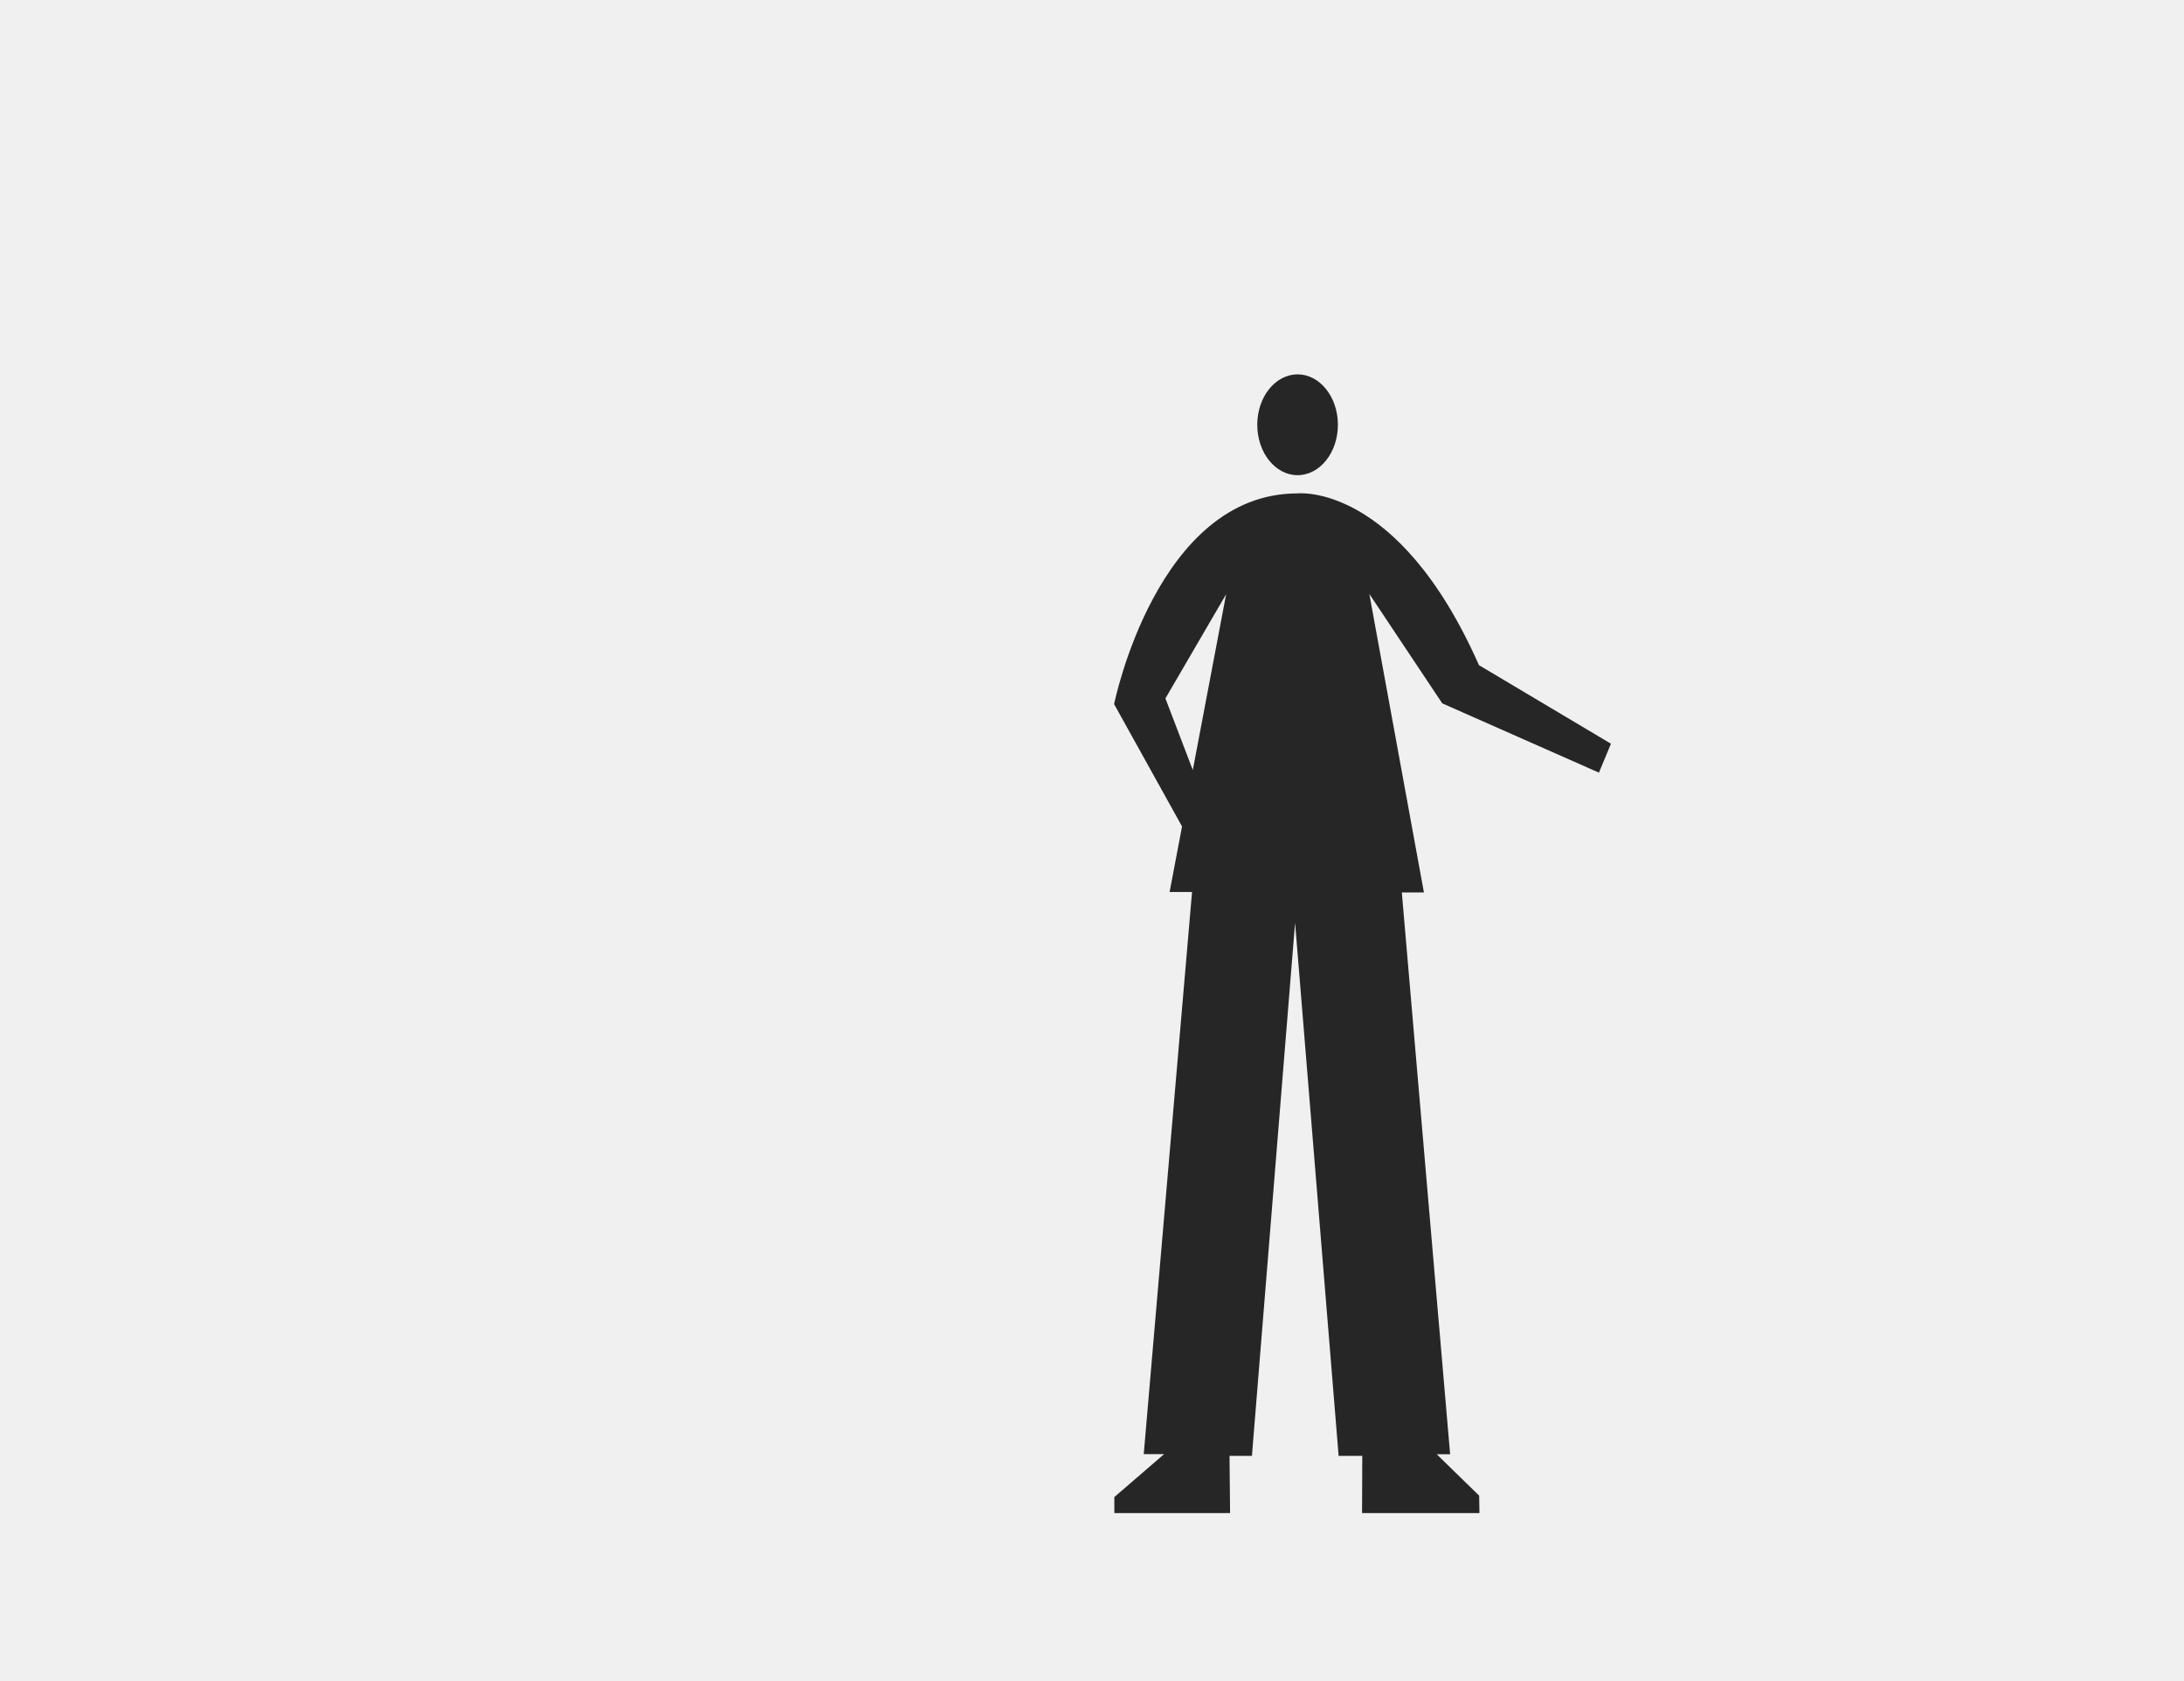
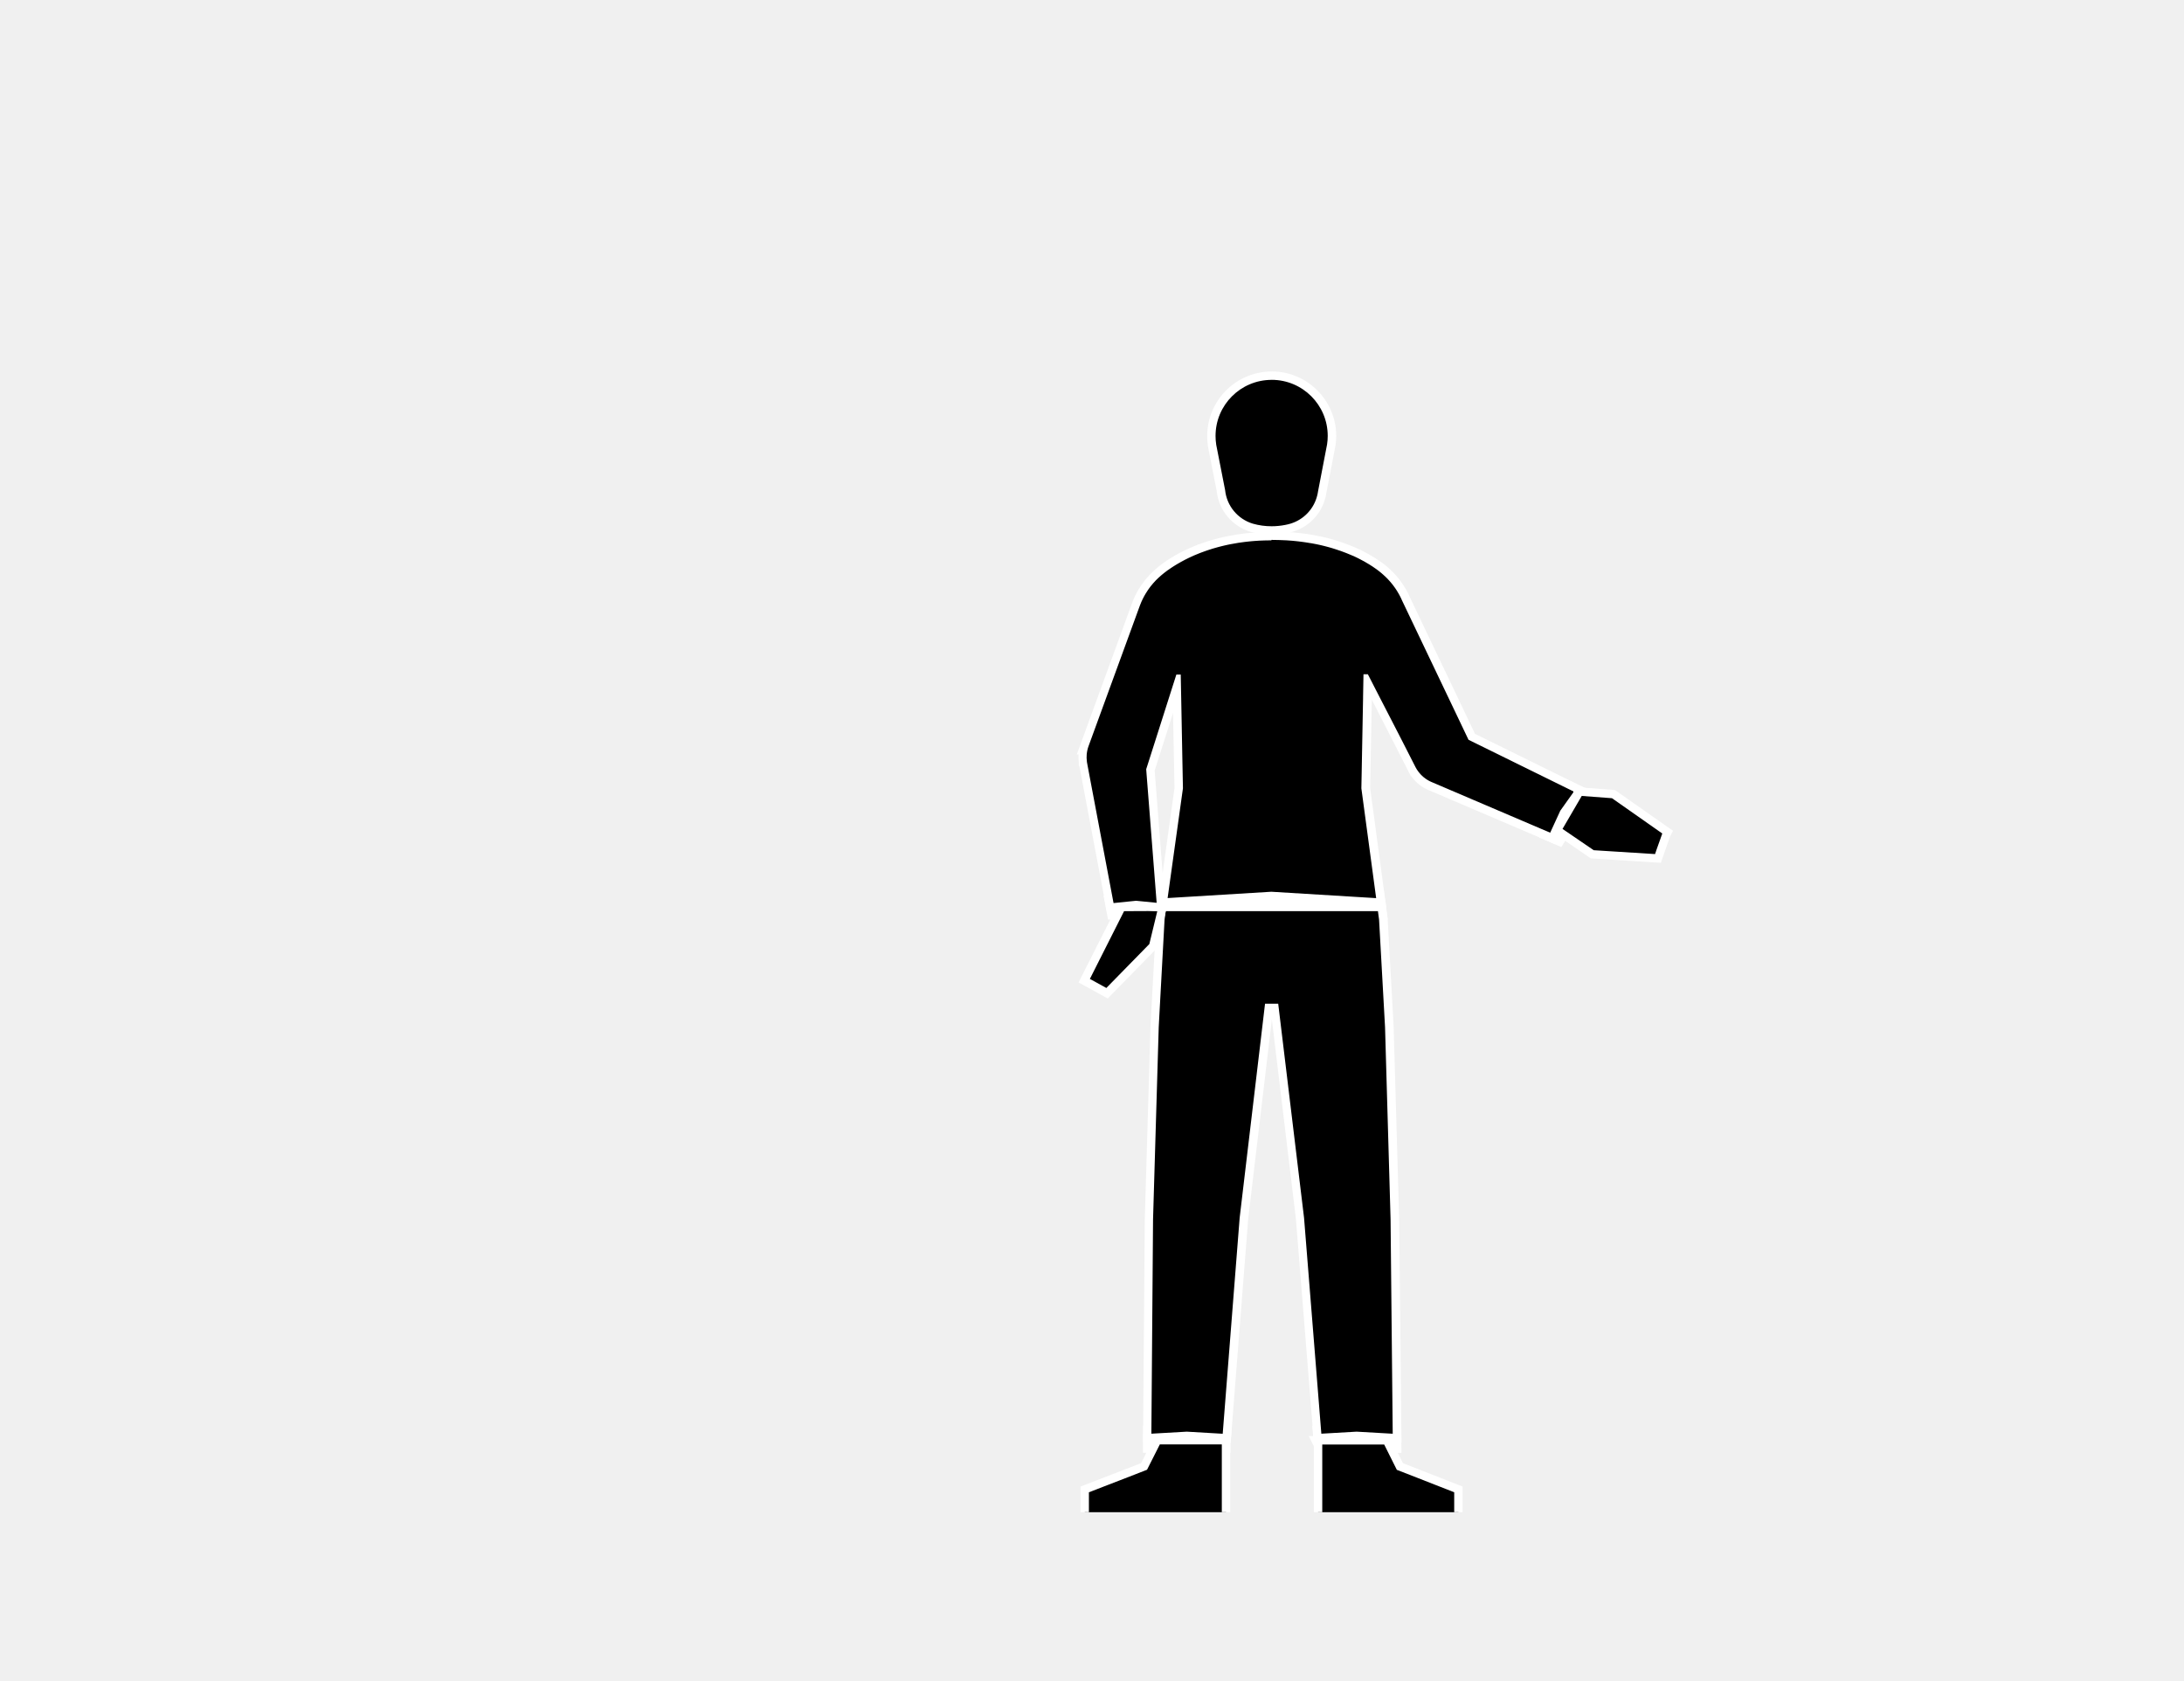
- <svg xmlns="http://www.w3.org/2000/svg" id="Capa_1" data-name="Capa 1" viewBox="0 0 1300 1000">
+ <svg xmlns="http://www.w3.org/2000/svg" id="Capa_3" data-name="Capa 3" viewBox="0 0 1300 1000">
  <defs>
-     <style>.cls-1{fill:#262626;}</style>
+     <style>.cls-1{fill:#fff;}</style>
  </defs>
-   <path class="cls-1" d="M951.75,459.85l7.15-17.21-78.57-46.76C832.06,286.77,772.28,293.66,772.28,293.66c-83.83,0-109.12,125.41-109.12,125.41l40.44,72.82-7.41,39h13.36L680.8,865.46h12.11L663.3,891v9.55h68.89l-.33-34.07,13.34,0,25.68-317.3,25.92,317.3,14.08,0-.13,34.07h69.88l-.18-10.38-25.28-24.66h8L834.42,531.15l13.15,0-32.5-177.67,43.42,65.14ZM710,458.3,693.7,415.68l36.14-62Z" />
-   <ellipse class="cls-1" cx="772.37" cy="252.81" rx="24" ry="30" />
+   <polygon class="cls-1" points="661.63 544.8 659.82 535.21 676.2 533.54 688.69 534.78 690.76 534.99 691.52 544.68 671.6 544.78 671.6 544.79 669.1 544.8 661.63 544.8" />
+   <path class="cls-1" d="M676.2,536.05l11.93,1.18.3,0,.38,4.83h0v.1l-19.72.09h-5.39l-.93-4.88,9.26-.95,4.16-.42m0-5-.5.05-4.16.43-9.26.94-5.42.56,1,5.35.92,4.88.77,4.07H674.1v0l14.74-.07,5.37,0-.4-5.26h0l0-.2-.37-4.83-.33-4.15-4.15-.43-.3,0-11.94-1.19-.5-.05Z" />
+   <polygon class="cls-1" points="919.46 497.17 923.76 487.75 926.61 481.53 936.08 468.24 942.26 471.29 945.64 471.62 940.92 479.72 932.22 494.64 928.34 500.99 919.46 497.17" />
+   <path class="cls-1" d="M936.88,471.42l4.52,2.23,0,.06.16,0-2.76,4.73-8.24,14.14-.46.78-2.72,4.45-4.55-1.95,2.15-4.7,1.1-2.39,2.75-6,4.56-6.41.41-.57,3.12-4.38m-1.6-6.36-2.47,3.46-3.12,4.38-.4.56-4.57,6.42-.28.39-.2.43-2.75,6-1.09,2.4-2.15,4.7-2.13,4.65,4.7,2,4.54,2,4,1.71,2.26-3.7,2.73-4.45,0-.05,0,0,.45-.78L943.08,481l2.75-4.72,2.29-3.91.45-.73h0l1.21-2.07-6.79-.68-3.88-1.91-3.81-1.88Z" />
+   <polygon class="cls-1" points="782.95 857.22 784.35 857.22 783.85 850.94 807.55 849.58 831.52 850.95 831.64 862.22 821.63 862.22 785.54 862.24 782.95 857.22" />
+   <path class="cls-1" d="M807.55,852.08,829,853.31l.07,6.41h-7.46l-34.59,0v0h0v-.09l-.5-6.34,21-1.21m0-5h-.28l-21,1.21-5.11.29.41,5.1.09,1H779l3.61,7.24,1.38,2.77h3.1l34.59,0h12.52l-.06-5.05-.07-6.41,0-4.67-4.66-.27-21.49-1.23Z" />
+   <polygon class="cls-1" points="692.71 862.22 691.61 862.22 690.41 862.22 682.77 862.22 682.86 850.93 706.42 849.58 730.49 850.98 729.79 859.91 729.79 862.22 727.29 862.24 692.71 862.22" />
+   <path class="cls-1" d="M706.42,852.08l21.38,1.25-.5,6.39h0v0l-34.58,0h-7.42l.05-6.43,21.08-1.21m0-5h-.29l-21.07,1.21-4.68.27,0,4.68-.05,6.43,0,5h12.49l34.55,0h5V860l.5-6.29.39-5.09-5.09-.29-21.38-1.25Z" />
+   <path class="cls-1" d="M690.82,544.79l.65-3,1.35-9.64,2-.14c5-.35,61.21-3.72,61.77-3.75h.15l64.59,3.93,1.31,9.79.42,2.86Z" />
+   <path class="cls-1" d="M756.76,530.71l62.38,3.8,1,7.67,0,.11H693.91l0-.11,1.08-7.71c5.07-.36,61.75-3.76,61.75-3.76m0-5h-.3c-2.31.14-56.76,3.41-61.8,3.76l-4,.28-.56,4-1,7.53-1.28,6H826l-.81-5.71,0-.1-1-7.63-.55-4.08-4.1-.25-62.38-3.8Z" />
+   <path d="M756.93,315.72A43.17,43.17,0,0,1,745,314.08,25.89,25.89,0,0,1,726.78,292l-5.29-27v-.09a35.38,35.38,0,0,1-.42-5.49,35.88,35.88,0,0,1,71.75,0,35,35,0,0,1-.41,5.36v.09c-.13.89-.3,1.79-.53,2.75L787,293.09v.18l-.08.25-.24,1.24a3,3,0,0,1-.11.49,25.83,25.83,0,0,1-17.75,18.84,30.25,30.25,0,0,1-3.43.82A44.71,44.71,0,0,1,756.93,315.72Z" />
+   <path class="cls-1" d="M756.93,226.07a33.37,33.37,0,0,1,33.38,33.37,32.62,32.62,0,0,1-.39,5.07h0c-.13.88-.3,1.74-.5,2.59l-4.95,25.74a.2.2,0,0,1,0,.07l-.27,1.42a.59.59,0,0,1-.05.19,23.35,23.35,0,0,1-16.06,17.16,30.79,30.79,0,0,1-3.19.76,42,42,0,0,1-8,.77,40.39,40.39,0,0,1-11.13-1.53,23.4,23.4,0,0,1-16.54-20v0l-4.8-24.5-.5-2.54v-.08a32.91,32.91,0,0,1-.39-5.1,33.37,33.37,0,0,1,33.37-33.37m0-5A38.44,38.44,0,0,0,719,265.24h0l0,.17,0,.17.5,2.54,4.75,24.25a28.41,28.41,0,0,0,20,24.1,46,46,0,0,0,12.59,1.74,47.54,47.54,0,0,0,8.92-.86,37.72,37.72,0,0,0,3.69-.88A28.35,28.35,0,0,0,789,295.9a6.74,6.74,0,0,0,.17-.71l.23-1.23.06-.34,4.9-25.46c.23-1,.41-2,.55-2.91l.06-.36h0a37.59,37.59,0,0,0,.39-5.45,38.42,38.42,0,0,0-38.38-38.37Z" />
+   <polygon points="706.42 854.59 682.82 855.94 683.87 725.7 687.25 611.21 690.73 547.03 691.74 539.79 822.38 539.79 823.36 547.03 826.93 611.14 830.22 725.64 831.57 855.96 807.55 854.59 784.25 855.93 773.72 725.02 758.63 599.86 755.23 599.86 740.38 725.12 730.1 855.97 706.42 854.59" />
+   <path class="cls-1" d="M820.2,542.29l.67,5,3.56,64,3.29,114.43L829,853.31l-21.49-1.23-21,1.21L776.22,724.82,760.84,597.36H753L737.89,724.82,727.8,853.33l-21.38-1.25-21.08,1.21,1-127.58,3.38-114.43,3.47-64,.69-5H820.2m4.37-5h-135l-.6,4.31-.69,5,0,.21V547l-3.47,64v.12l-3.39,114.44v.1l-1,127.58,0,5.34,5.33-.31,20.79-1.19,21.09,1.23,4.89.29.39-4.89,10.08-128.41,14.07-118.59,14.3,118.6,10.32,128.37.39,4.87,4.88-.28,20.72-1.19,21.21,1.22,5.34.3-.06-5.35-1.32-127.6v-.09l-3.29-114.43V611l-3.56-64v-.19l0-.19-.67-5-.58-4.33Z" />
+   <polygon points="645.33 583.68 666.6 541.69 666.6 539.81 667.54 539.8 667.55 539.8 692.03 539.68 691.19 543.06 686.33 563.14 685.87 563.63 658.92 591.16 645.33 583.68" />
+   <path class="cls-1" d="M688.82,542.2v0l0,.06,0,.19-.9,3.75-3.8,15.68h0l-25.58,26.13-9.8-5.39L669,542.47l.08-.17h0l19.72-.09h0m0-5h0l-19.74.09h-5v3.78L644.19,580.4,642,584.71l4.24,2.33,9.8,5.39,3.33,1.84,2.66-2.72,25.58-26.13,1-1,.33-1.34,3.8-15.69.9-3.74,0-.2v0l1.55-6.21-6.4,0Z" />
+   <polygon points="729.8 857.22 729.8 900 645.69 900 645.69 886.45 681 872.8 687.91 859.11 687.91 857.22 692.73 857.22 724.91 857.24 727.3 857.22 729.8 857.22" />
+   <path class="cls-1" d="M722.3,854.72v0l-29.58,0h-2.29l-5,0v3.82l-4.66,9.22-1.55,3.07-5.86,2.27-27,10.42-3.2,1.24V900h5V888.16l26.95-10.42,7.65-3,2.42-4.78,5.19-10.28h2.32l34.58,0V900h5V854.72Z" />
+   <path d="M644.72,455.3l0-.15v0l0-.29-.2-.19s0-.94,0-.95l-.06-.45a21.43,21.43,0,0,1-.09-4.38c0-.25.05-.55.08-.85.07-.53.15-1.07.25-1.59h-.31l1.29-3.47.15-.42h0l30.4-83.23.12-.31a44.73,44.73,0,0,1,3.49-7.13c.39-.66.79-1.28,1.22-1.9.14-.23.31-.47.48-.71s.39-.55.58-.8.38-.54.6-.82L684.7,349l-2-1.53.15-.19c.47-.6,1-1.23,1.53-1.85a44.27,44.27,0,0,1,3.63-3.74l.14-.15.06,0c.14-.14.32-.3.55-.51l.5-.45L690,340l.6-.49.06,0c.16-.14.33-.27.5-.4l1-.78.15-.12.38-.28,1-.74.34-.25h0c.52-.38,1.09-.77,1.68-1.16s1-.65,1.5-1l.78-.49,1.24-.76c.42-.25.87-.51,1.34-.77s.89-.51,1.37-.78c.72-.39,1.47-.8,2.24-1.19,1.61-.83,3.28-1.63,5-2.37l.9-.4c.89-.38,1.82-.77,2.77-1.15l.76-.29.42-.26h.26l2.12-.77,1.48-.52c.83-.28,1.72-.57,2.61-.84l.53-.17,1.2-.35,1.52-.43c.5-.15,1-.29,1.58-.42l1.55-.4,1.53-.36,1.73-.39,1.72-.35c1.63-.33,3.35-.64,5.11-.91l.28,0,1.69-.24,1.84-.24,1.88-.22,1.92-.19,1.95-.16c2-.16,4.07-.27,6.09-.32,1.36,0,2.78-.07,4.21-.07s2.93,0,4.35.07,2.6.09,3.87.16a3.91,3.91,0,0,1,.49,0c1.21.06,2.48.16,3.89.28l2,.19,1.93.21c.5.06,1,.11,1.44.18l1.37.18.75.11.31.05h.23l.19.06q1.5.21,2.94.48a2.73,2.73,0,0,1,.39.07c1.1.2,2.18.4,3.24.62l1.65.36,1.66.38c.54.12,1.08.26,1.61.39l1.19.31,2.24.62,1.2.35.22.07,1.62.5c1.07.34,2.21.72,3.46,1.17q1.49.52,2.88,1.08l1,.38c.84.33,1.67.68,2.49,1,.19.08.4.17.6.27h0l.34.16.75.34,1.33.63,1.27.62c2.33,1.16,4.59,2.42,6.71,3.73.68.42,1.33.84,1.95,1.25l.35.23c.73.49,1.47,1,2.13,1.49l.14.1h0l.93.7.72.56.38.3.25.2.11.09c.22.18.42.34.61.51l.57.49a6.26,6.26,0,0,1,.49.44c.18.15.34.3.47.43l.35.33a47,47,0,0,1,3.67,3.81c.53.62,1,1.24,1.55,1.88s.9,1.19,1.37,1.88c.19.27.41.58.61.89s.37.55.57.88c.4.63.81,1.32,1.24,2.1.2.35.4.72.6,1.1s.52,1,.77,1.54.38.83.56,1.25l.24.52,33.36,69.9,1.71,3.57,4,8.33,64.58,31.79L931,484l-6.91,15.1L850.94,467.9c-.34-.15-.64-.3-.93-.44l-.92-.49-.9-.53c-.25-.15-.53-.35-.82-.54-.57-.4-1.1-.8-1.62-1.23s-1.06-.94-1.51-1.4c-.25-.26-.45-.47-.64-.69a23.28,23.28,0,0,1-2.21-2.88l-.2-.31h-.06l-.7-1.37-10.08-19.76L816.81,411.8,814,406.35,812.85,469,822,537.19l-65.27-4c-3.25.19-56.7,3.4-61.57,3.74l-3.08.21L701.62,469l-.21-11.09-.09-4.47-.86-44.54-15.67,49.16.19,2.54,6.16,79.16h-2.83l-12.1-1.2-15.46,1.58Z" />
+   <path class="cls-1" d="M756.82,321.33c1.45,0,2.87,0,4.27.07s2.61.09,3.87.16a2.11,2.11,0,0,1,.36,0c1.32.07,2.61.17,3.88.28l1.93.19,1.9.21c.46.05.92.1,1.38.17l1.36.18c.22,0,.43.05.65.09l.56.09h.08c1.05.16,2.08.33,3.1.51l.19,0q1.68.3,3.3.63l1.64.35,1.61.37,1.58.39,1.15.3,1.12.3,1.1.31,1.13.33c.61.19,1.2.36,1.78.56,1.18.36,2.31.75,3.41,1.14s1.89.69,2.8,1.05l.93.37c.83.33,1.63.67,2.42,1l.79.35.09,0,.86.39,1.25.59,1.22.6c2.47,1.23,4.64,2.45,6.51,3.62.67.4,1.3.81,1.89,1.2l.25.17c.78.52,1.49,1,2.13,1.48l.79.59h0c.34.25.65.49.94.72l.43.34.13.11c.26.2.5.4.71.58l.52.46a6,6,0,0,1,.5.44,4.38,4.38,0,0,1,.37.34l.14.14a.55.55,0,0,1,.11.1.23.23,0,0,1,.07.07h0l.05,0h0a42.85,42.85,0,0,1,3.5,3.63c.51.59,1,1.19,1.48,1.8s.87,1.15,1.28,1.75c.19.27.38.54.56.82s.38.56.55.84c.42.66.81,1.33,1.19,2,.19.34.38.68.55,1s.5,1,.74,1.48.38.8.55,1.21l.21.46h0v0l33.76,70.73h0l1.33,2.79h0l4.34,9.11h0l4.19,2.06,2.36,1.16,56.17,27.64-3.12,4.38-.41.57-4.56,6.41-2.75,6-1.1,2.39-2.15,4.7-70.24-30-.63-.27-.82-.39c-.27-.14-.53-.27-.79-.42s-.52-.3-.77-.46l-.75-.49c-.5-.35-1-.71-1.44-1.09s-.9-.8-1.33-1.23l-.55-.6a20.36,20.36,0,0,1-2-2.59h0c-.3-.47-.57-.95-.83-1.44h0l-6.42-12.6-1.86-3.64-1.8-3.52L819,410.66l-3.3-6.45h0l-1.49-2.9h-2.61l-.25,13.52,0,.73-.71,37.86-.11,6.06-.19,9.71,8.8,65.35-62.38-3.8s-56.68,3.4-61.75,3.76l9.12-65.32-.22-11.29-.09-4.47-.72-37.64-.28-14.29h-2.61l-3.54,11.1-7.8,24.49-3.65,11.45h0l-1.56,4.89-1.33,4.16-.07.22.22,2.92h0l6,76.57h0l-.3,0-11.93-1.18-4.16.42-9.26.95-15.59-82.51a.43.43,0,0,0,0-.05l-.25-1.31v0a.51.51,0,0,1,0-.13c0-.14,0-.28-.06-.42a19.73,19.73,0,0,1-.09-3.91c0-.25,0-.5.07-.75.07-.49.14-1,.23-1.47s.21-1,.34-1.43c.07-.24.14-.48.22-.71s.17-.52.27-.79h0l.09-.25,30.15-82.54.38-1a.85.85,0,0,1,.06-.17,42.37,42.37,0,0,1,3.32-6.8c.36-.61.74-1.2,1.14-1.78l.51-.75c.16-.24.35-.49.53-.73s.35-.49.53-.73l.2-.25c.49-.62,1-1.22,1.49-1.81a43.83,43.83,0,0,1,3.49-3.59h0l0,0,.06,0,.06-.06.51-.48.48-.43c.2-.18.42-.37.68-.58l.65-.53c.13-.12.27-.23.41-.34.31-.25.64-.5,1-.77.15-.12.3-.24.46-.35l1-.76.06,0c.58-.43,1.22-.86,1.9-1.32.46-.31.93-.62,1.44-.94l.77-.48c.39-.25.79-.49,1.21-.74s.84-.5,1.28-.74.89-.51,1.35-.76c.7-.39,1.43-.78,2.18-1.17,1.5-.77,3.1-1.55,4.83-2.31l.86-.38c.89-.38,1.8-.76,2.73-1.12l.94-.37,0,0,2.51-.92,1.42-.49c.83-.29,1.69-.56,2.56-.83l.52-.17,1.18-.34c.49-.15,1-.29,1.48-.42s1-.28,1.52-.41l1.55-.39,1.58-.38,1.62-.36,1.65-.34c1.64-.33,3.34-.63,5.09-.9h.1l1.74-.25,1.82-.24c.61-.08,1.22-.14,1.85-.21l1.88-.19,1.92-.16c1.93-.15,3.91-.26,5.95-.31,1.35,0,2.74-.07,4.14-.07m0-5c-1.46,0-2.91,0-4.31.07-2,.05-4.13.16-6.18.33l-1.94.16h-.07l-1.88.18h-.07l-1.92.22-1.86.25-1.66.23a2.57,2.57,0,0,0-.4.06c-1.78.27-3.52.58-5.19.92l-1.69.35h-.07l-.7.16-.93.21-.09,0c-.53.12-1.07.24-1.59.38s-1.07.26-1.58.4-1.1.28-1.65.44-1,.28-1.54.44l-.64.19-.52.15h-.05l-.26.08-.25.08c-1,.32-1.91.61-2.73.89-.49.16-1,.33-1.5.52s-1.15.41-1.71.62h-.49l-.85.51-.06,0-.49.2c-1,.39-2,.79-2.88,1.19l-.47.21-.37.15,0,0,0,0c-1.73.76-3.44,1.58-5.11,2.44-.81.42-1.61.85-2.28,1.22l-1.42.8c-.48.27-.94.53-1.39.81s-.87.52-1.29.79l-.77.48c-.49.31-1,.63-1.56,1s-1,.66-1.41,1h0l-.61.44-.07.05-1.06.79-.38.28-.12.09-1,.81c-.19.14-.37.29-.57.46l-.67.55c-.29.24-.54.46-.76.66l-.55.49-.4.37,0,0-.28.28a47.36,47.36,0,0,0-3.83,3.93c-.56.66-1.1,1.32-1.61,2,0,.06-.1.13-.16.19l0,.05-.05.07c-.25.33-.46.61-.65.88s-.39.53-.58.81l-.54.78c-.44.66-.87,1.32-1.29,2a48.21,48.21,0,0,0-3.67,7.5c0,.13-.1.26-.14.39l-.34.92-29.86,81.75h0l-.32.89,0,.11-2.54,6.76h1.09a24,24,0,0,0,.12,4.63c0,.12,0,.23,0,.34v1.75l.38.38,15.56,82.34.85,4.51,4.57-.47,9.26-.94,3.66-.38,11.43,1.14.28,0,.26,0h5.66l-.21-2.69,1.73-.12c4.8-.33,56.93-3.46,61.4-3.73l62.08,3.78,6.07.37-.81-6-8.75-65,.18-9.33.11-6.05.7-37.13,11.79,23.05,1.8,3.51,1.85,3.64,6.42,12.6.29.56v.09l.21.33.89,1.75h.27a26.09,26.09,0,0,0,1.88,2.37c.21.24.44.47.66.7l0,0,0,0c.5.52,1,1,1.66,1.54s1.19.95,1.82,1.39c.33.22.64.43.95.62s.63.39,1,.58.63.35,1,.51l0,0,0,0,1,.46h0l0,0,.64.26,70.24,30,4.48,1.91,2-4.43,2.15-4.7,1.09-2.4,2.56-5.56,4.29-6,.4-.55,3.12-4.4,3.42-4.79-5.28-2.59-56.17-27.65-2.36-1.16-2.64-1.3-3.6-7.54-.38-.81h0l-.94-2-1.36-2.85h0l-32.33-67.76c-.08-.18-.16-.36-.25-.54-.17-.4-.36-.82-.59-1.31s-.53-1.07-.8-1.6l-.65-1.21c-.44-.78-.87-1.51-1.31-2.21l-.62-.93c-.2-.31-.41-.62-.63-.92-.49-.72-1-1.36-1.43-2s-1.08-1.35-1.62-2a49.61,49.61,0,0,0-3.84-4l-.17-.16-.12-.11-.06-.06a6.27,6.27,0,0,0-.53-.49,7,7,0,0,0-.55-.49l-.09-.08h0l-.25-.22-.18-.15c-.23-.21-.45-.38-.68-.57l-.13-.11-.31-.24-.1-.08-.24-.19c-.23-.19-.48-.37-.73-.57l-.26-.2-1.35-1h-.06c-.49-.35-1-.72-1.71-1.18l-.37-.25c-.75-.49-1.39-.9-2-1.28-2.15-1.34-4.48-2.63-6.89-3.83-.4-.21-.82-.41-1.26-.62l-1.29-.61h-.05l-.84-.38-.24-.11-.76-.34c-.82-.36-1.67-.72-2.54-1.06l-1-.4c-.83-.32-1.76-.68-2.92-1.09s-2.43-.85-3.57-1.2c-.53-.18-1.06-.34-1.61-.51l-.25-.07c-.37-.12-.77-.23-1.16-.34h0l-.08,0-.49-.14-.61-.17-.53-.15-.62-.17-.82-.21-.36-.09-1.7-.42-1.39-.32-.23-.05h-.08l-.71-.15-1-.2c-1-.21-2-.41-3.23-.62a4.13,4.13,0,0,0-.51-.1c-1-.18-2-.35-3-.49l-.36-.05-.18,0-.15,0c-.28,0-.57-.09-.85-.12l-.68-.1-.62-.08-1.45-.18-2-.21h-.06l-1.89-.18h-.07c-1.42-.12-2.71-.22-3.92-.28-.2,0-.4,0-.6,0-1.28-.07-2.59-.12-3.89-.16s-2.92-.07-4.42-.07Zm-66.6,132.94,3.41-10.7,4.63-14.51.56,29.43.09,4.48.21,10.88-7.06,50.55-4.58-59v-.14l-.15-1.94,1.1-3.45L690,450l.24-.74Z" />
+   <polygon points="868.11 886.46 868.11 900 784.57 900 784.57 857.24 821.65 857.22 826.44 857.21 826.44 859.13 833.27 872.81 868.11 886.46" />
+   <path class="cls-1" d="M867.43,883.51l-23.87-9.36-8.48-3.32-1.38-2.76-4.76-9.53v-3.83h-7.3l-34.58,0h-5V900h5V859.74l34.58,0h2.29l5.28,10.58,2.24,4.48,10.28,4,23.87,9.35V900h5V884.75Z" />
+   <polygon points="947.78 508.52 926.73 494.12 928.36 491.34 939.02 473.04 939.02 471.03 941.71 471.23 960.41 472.63 992.71 495.31 991.75 497.11 990.18 501.56 988.11 507.41 986.87 510.98 947.78 508.52" />
+   <path class="cls-1" d="M941.52,473.72l18,1.35,29.93,21h0l-1.63,4.62-.72,2-1.36,3.84,0,.07-.6,1.72-36.5-2.3-18.57-12.68.46-.78,8.24-14.14,2.76-4.73h0m-5-5.39v4l-2.08,3.58-8.24,14.14-.45.77-2.35,4,3.84,2.63,18.56,12.69,1.14.78,1.37.08,36.5,2.3,3.79.24,1.25-3.58.6-1.72v-.09l1.34-3.8.72-2,1.53-4.34,1.78-3.57L992.34,492l-29.93-21-1.13-.79-1.37-.1-18-1.35-5.38-.41Z" />
</svg>
